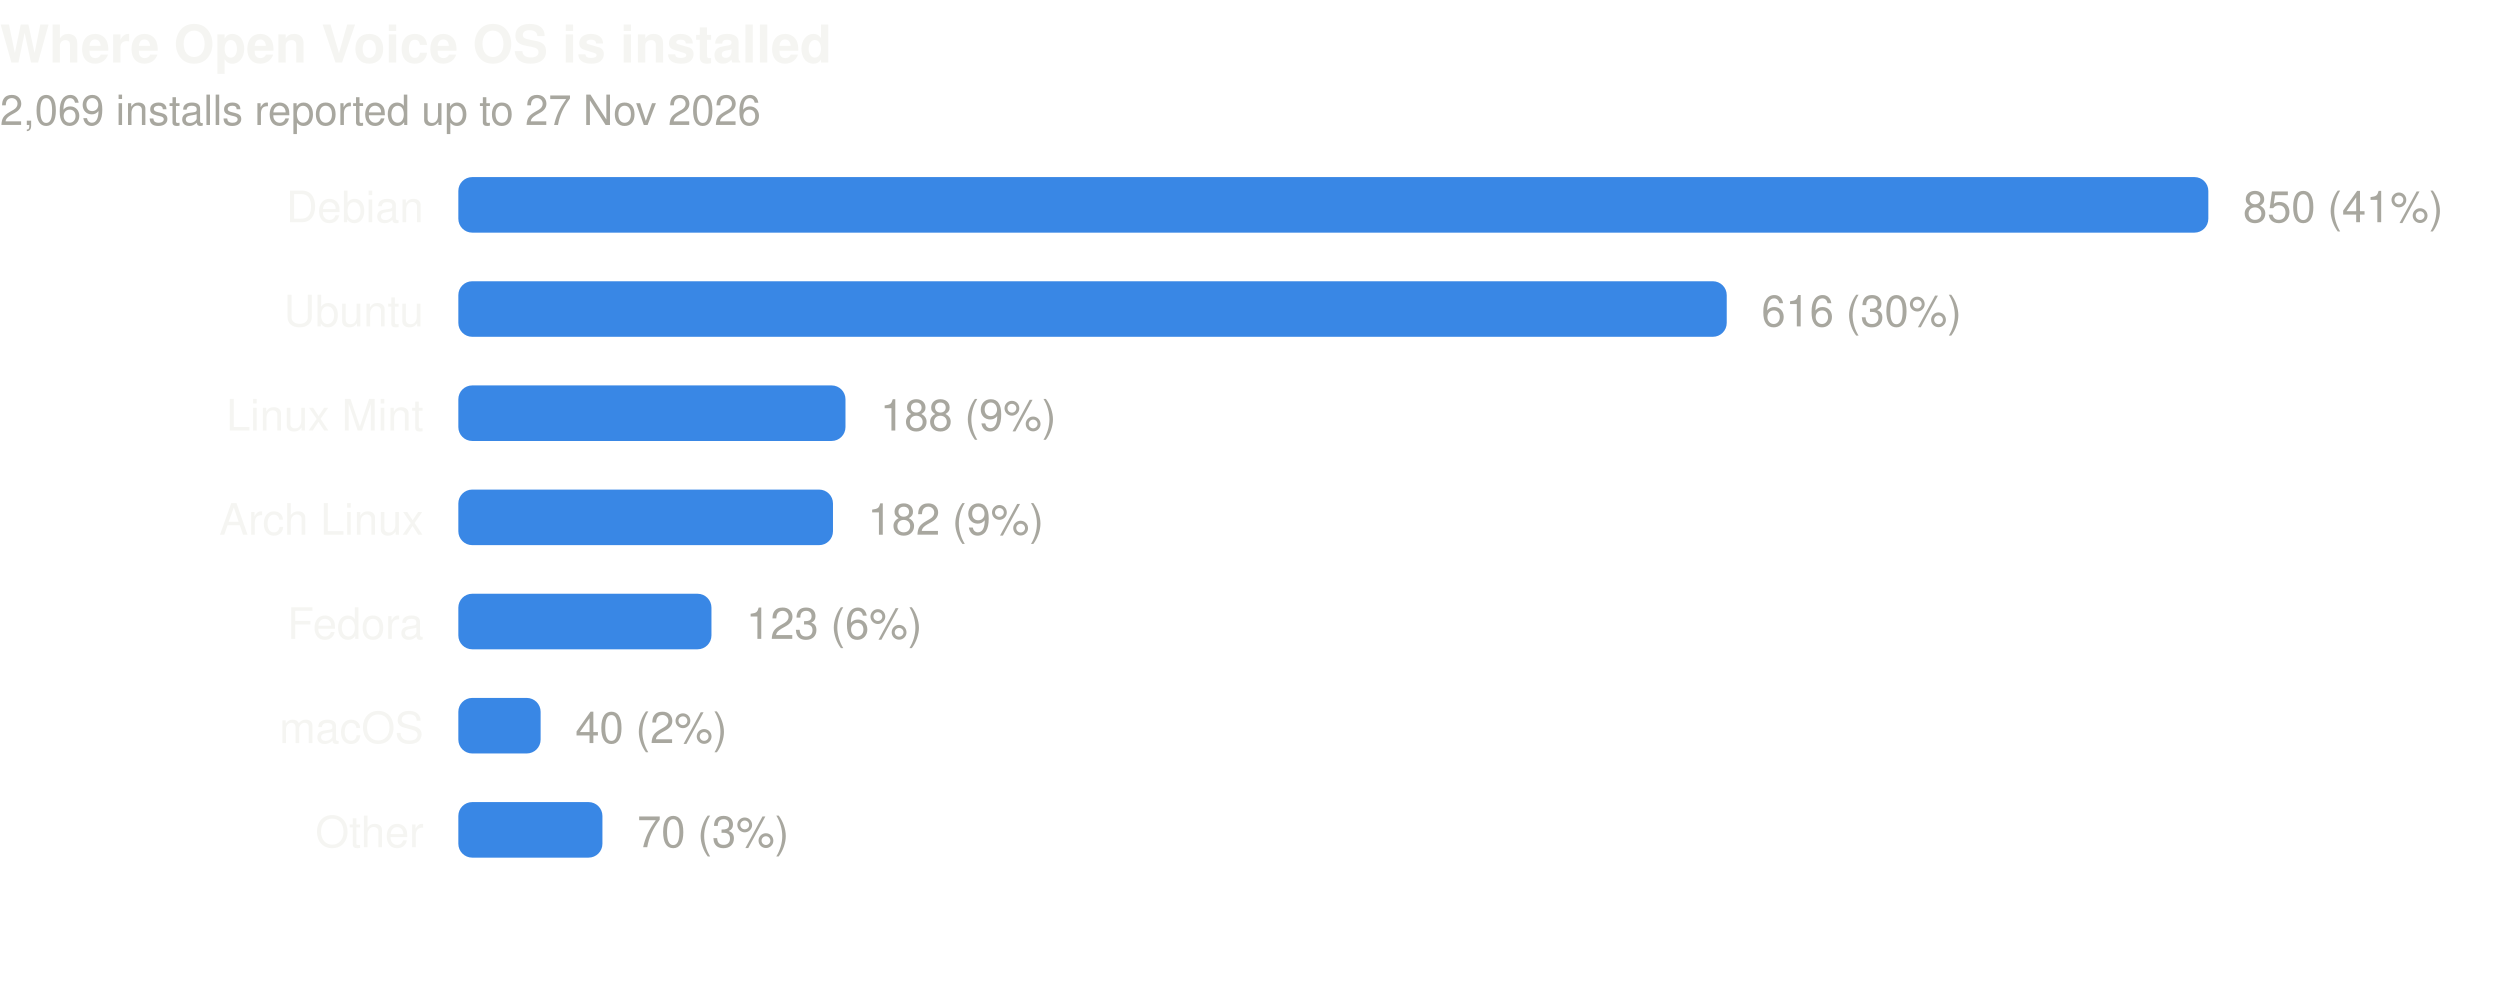
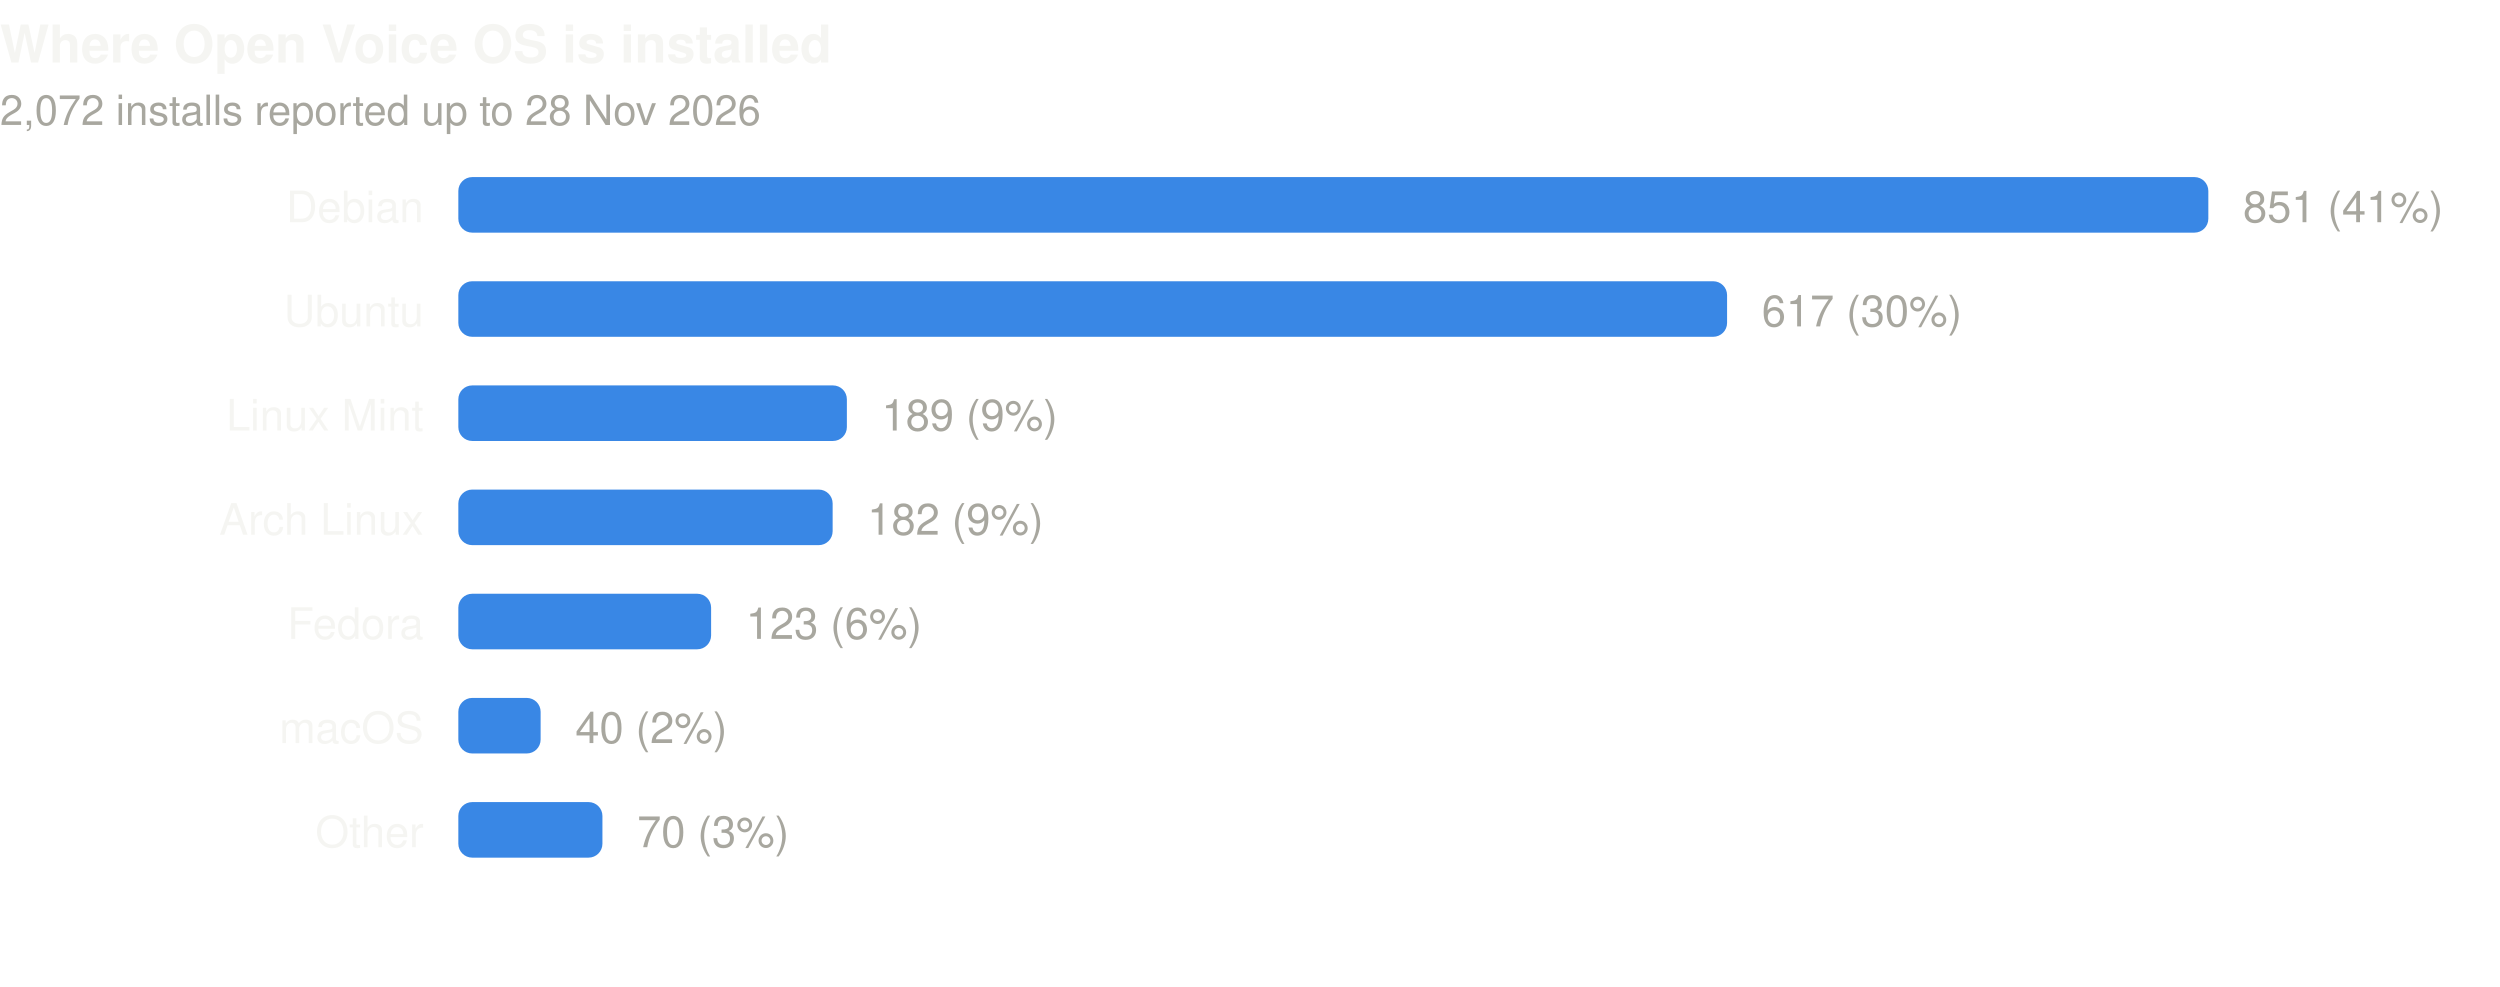
- <svg xmlns="http://www.w3.org/2000/svg" width="720" height="284" viewBox="0 0 720 284" role="img" aria-label="Where Open Voice OS is installed. 2,069 installs reported up to 27 Nov 2026">
+ <svg xmlns="http://www.w3.org/2000/svg" width="720" height="284" viewBox="0 0 720 284" role="img" aria-label="Where Open Voice OS is installed. 2,072 installs reported up to 28 Nov 2026">
  <text x="0" y="18" font-family="ui-sans-serif,-apple-system,BlinkMacSystemFont,'Segoe UI',Helvetica,Arial,sans-serif" font-size="15" font-weight="600" fill="#f5f5f2">Where Open Voice OS is installed</text>
-   <text x="0" y="36" font-family="ui-sans-serif,-apple-system,BlinkMacSystemFont,'Segoe UI',Helvetica,Arial,sans-serif" font-size="12" fill="#a8a79f">2,069 installs reported up to 27 Nov 2026</text>
+   <text x="0" y="36" font-family="ui-sans-serif,-apple-system,BlinkMacSystemFont,'Segoe UI',Helvetica,Arial,sans-serif" font-size="12" fill="#a8a79f">2,072 installs reported up to 28 Nov 2026</text>
  <text x="122" y="64.0" text-anchor="end" font-family="ui-sans-serif,-apple-system,BlinkMacSystemFont,'Segoe UI',Helvetica,Arial,sans-serif" font-size="12.5" fill="#f5f5f2">Debian</text>
  <rect x="132" y="51.0" width="504.0" height="16" rx="4" fill="#3987e5" />
-   <text x="646.0" y="64.0" font-family="ui-sans-serif,-apple-system,BlinkMacSystemFont,'Segoe UI',Helvetica,Arial,sans-serif" font-size="12.5" fill="#a8a79f">850 (41%)</text>
+   <text x="646.0" y="64.0" font-family="ui-sans-serif,-apple-system,BlinkMacSystemFont,'Segoe UI',Helvetica,Arial,sans-serif" font-size="12.5" fill="#a8a79f">851 (41%)</text>
  <text x="122" y="94.0" text-anchor="end" font-family="ui-sans-serif,-apple-system,BlinkMacSystemFont,'Segoe UI',Helvetica,Arial,sans-serif" font-size="12.5" fill="#f5f5f2">Ubuntu</text>
-   <rect x="132" y="81.0" width="365.3" height="16" rx="4" fill="#3987e5" />
-   <text x="507.3" y="94.0" font-family="ui-sans-serif,-apple-system,BlinkMacSystemFont,'Segoe UI',Helvetica,Arial,sans-serif" font-size="12.5" fill="#a8a79f">616 (30%)</text>
+   <rect x="132" y="81.0" width="365.4" height="16" rx="4" fill="#3987e5" />
+   <text x="507.4" y="94.0" font-family="ui-sans-serif,-apple-system,BlinkMacSystemFont,'Segoe UI',Helvetica,Arial,sans-serif" font-size="12.5" fill="#a8a79f">617 (30%)</text>
  <text x="122" y="124.0" text-anchor="end" font-family="ui-sans-serif,-apple-system,BlinkMacSystemFont,'Segoe UI',Helvetica,Arial,sans-serif" font-size="12.5" fill="#f5f5f2">Linux Mint</text>
-   <rect x="132" y="111.0" width="111.5" height="16" rx="4" fill="#3987e5" />
-   <text x="253.5" y="124.0" font-family="ui-sans-serif,-apple-system,BlinkMacSystemFont,'Segoe UI',Helvetica,Arial,sans-serif" font-size="12.5" fill="#a8a79f">188 (9%)</text>
+   <rect x="132" y="111.0" width="111.9" height="16" rx="4" fill="#3987e5" />
+   <text x="253.9" y="124.0" font-family="ui-sans-serif,-apple-system,BlinkMacSystemFont,'Segoe UI',Helvetica,Arial,sans-serif" font-size="12.5" fill="#a8a79f">189 (9%)</text>
  <text x="122" y="154.0" text-anchor="end" font-family="ui-sans-serif,-apple-system,BlinkMacSystemFont,'Segoe UI',Helvetica,Arial,sans-serif" font-size="12.5" fill="#f5f5f2">Arch Linux</text>
-   <rect x="132" y="141.0" width="107.9" height="16" rx="4" fill="#3987e5" />
-   <text x="249.9" y="154.0" font-family="ui-sans-serif,-apple-system,BlinkMacSystemFont,'Segoe UI',Helvetica,Arial,sans-serif" font-size="12.5" fill="#a8a79f">182 (9%)</text>
+   <rect x="132" y="141.0" width="107.8" height="16" rx="4" fill="#3987e5" />
+   <text x="249.8" y="154.0" font-family="ui-sans-serif,-apple-system,BlinkMacSystemFont,'Segoe UI',Helvetica,Arial,sans-serif" font-size="12.5" fill="#a8a79f">182 (9%)</text>
  <text x="122" y="184.0" text-anchor="end" font-family="ui-sans-serif,-apple-system,BlinkMacSystemFont,'Segoe UI',Helvetica,Arial,sans-serif" font-size="12.5" fill="#f5f5f2">Fedora</text>
-   <rect x="132" y="171.0" width="72.9" height="16" rx="4" fill="#3987e5" />
-   <text x="214.9" y="184.0" font-family="ui-sans-serif,-apple-system,BlinkMacSystemFont,'Segoe UI',Helvetica,Arial,sans-serif" font-size="12.5" fill="#a8a79f">123 (6%)</text>
+   <rect x="132" y="171.0" width="72.8" height="16" rx="4" fill="#3987e5" />
+   <text x="214.8" y="184.0" font-family="ui-sans-serif,-apple-system,BlinkMacSystemFont,'Segoe UI',Helvetica,Arial,sans-serif" font-size="12.5" fill="#a8a79f">123 (6%)</text>
  <text x="122" y="214.0" text-anchor="end" font-family="ui-sans-serif,-apple-system,BlinkMacSystemFont,'Segoe UI',Helvetica,Arial,sans-serif" font-size="12.5" fill="#f5f5f2">macOS</text>
  <rect x="132" y="201.0" width="23.7" height="16" rx="4" fill="#3987e5" />
  <text x="165.7" y="214.0" font-family="ui-sans-serif,-apple-system,BlinkMacSystemFont,'Segoe UI',Helvetica,Arial,sans-serif" font-size="12.5" fill="#a8a79f">40 (2%)</text>
  <text x="122" y="244.0" text-anchor="end" font-family="ui-sans-serif,-apple-system,BlinkMacSystemFont,'Segoe UI',Helvetica,Arial,sans-serif" font-size="12.5" fill="#f5f5f2">Other</text>
  <rect x="132" y="231.0" width="41.5" height="16" rx="4" fill="#3987e5" />
  <text x="183.5" y="244.0" font-family="ui-sans-serif,-apple-system,BlinkMacSystemFont,'Segoe UI',Helvetica,Arial,sans-serif" font-size="12.5" fill="#a8a79f">70 (3%)</text>
</svg>
